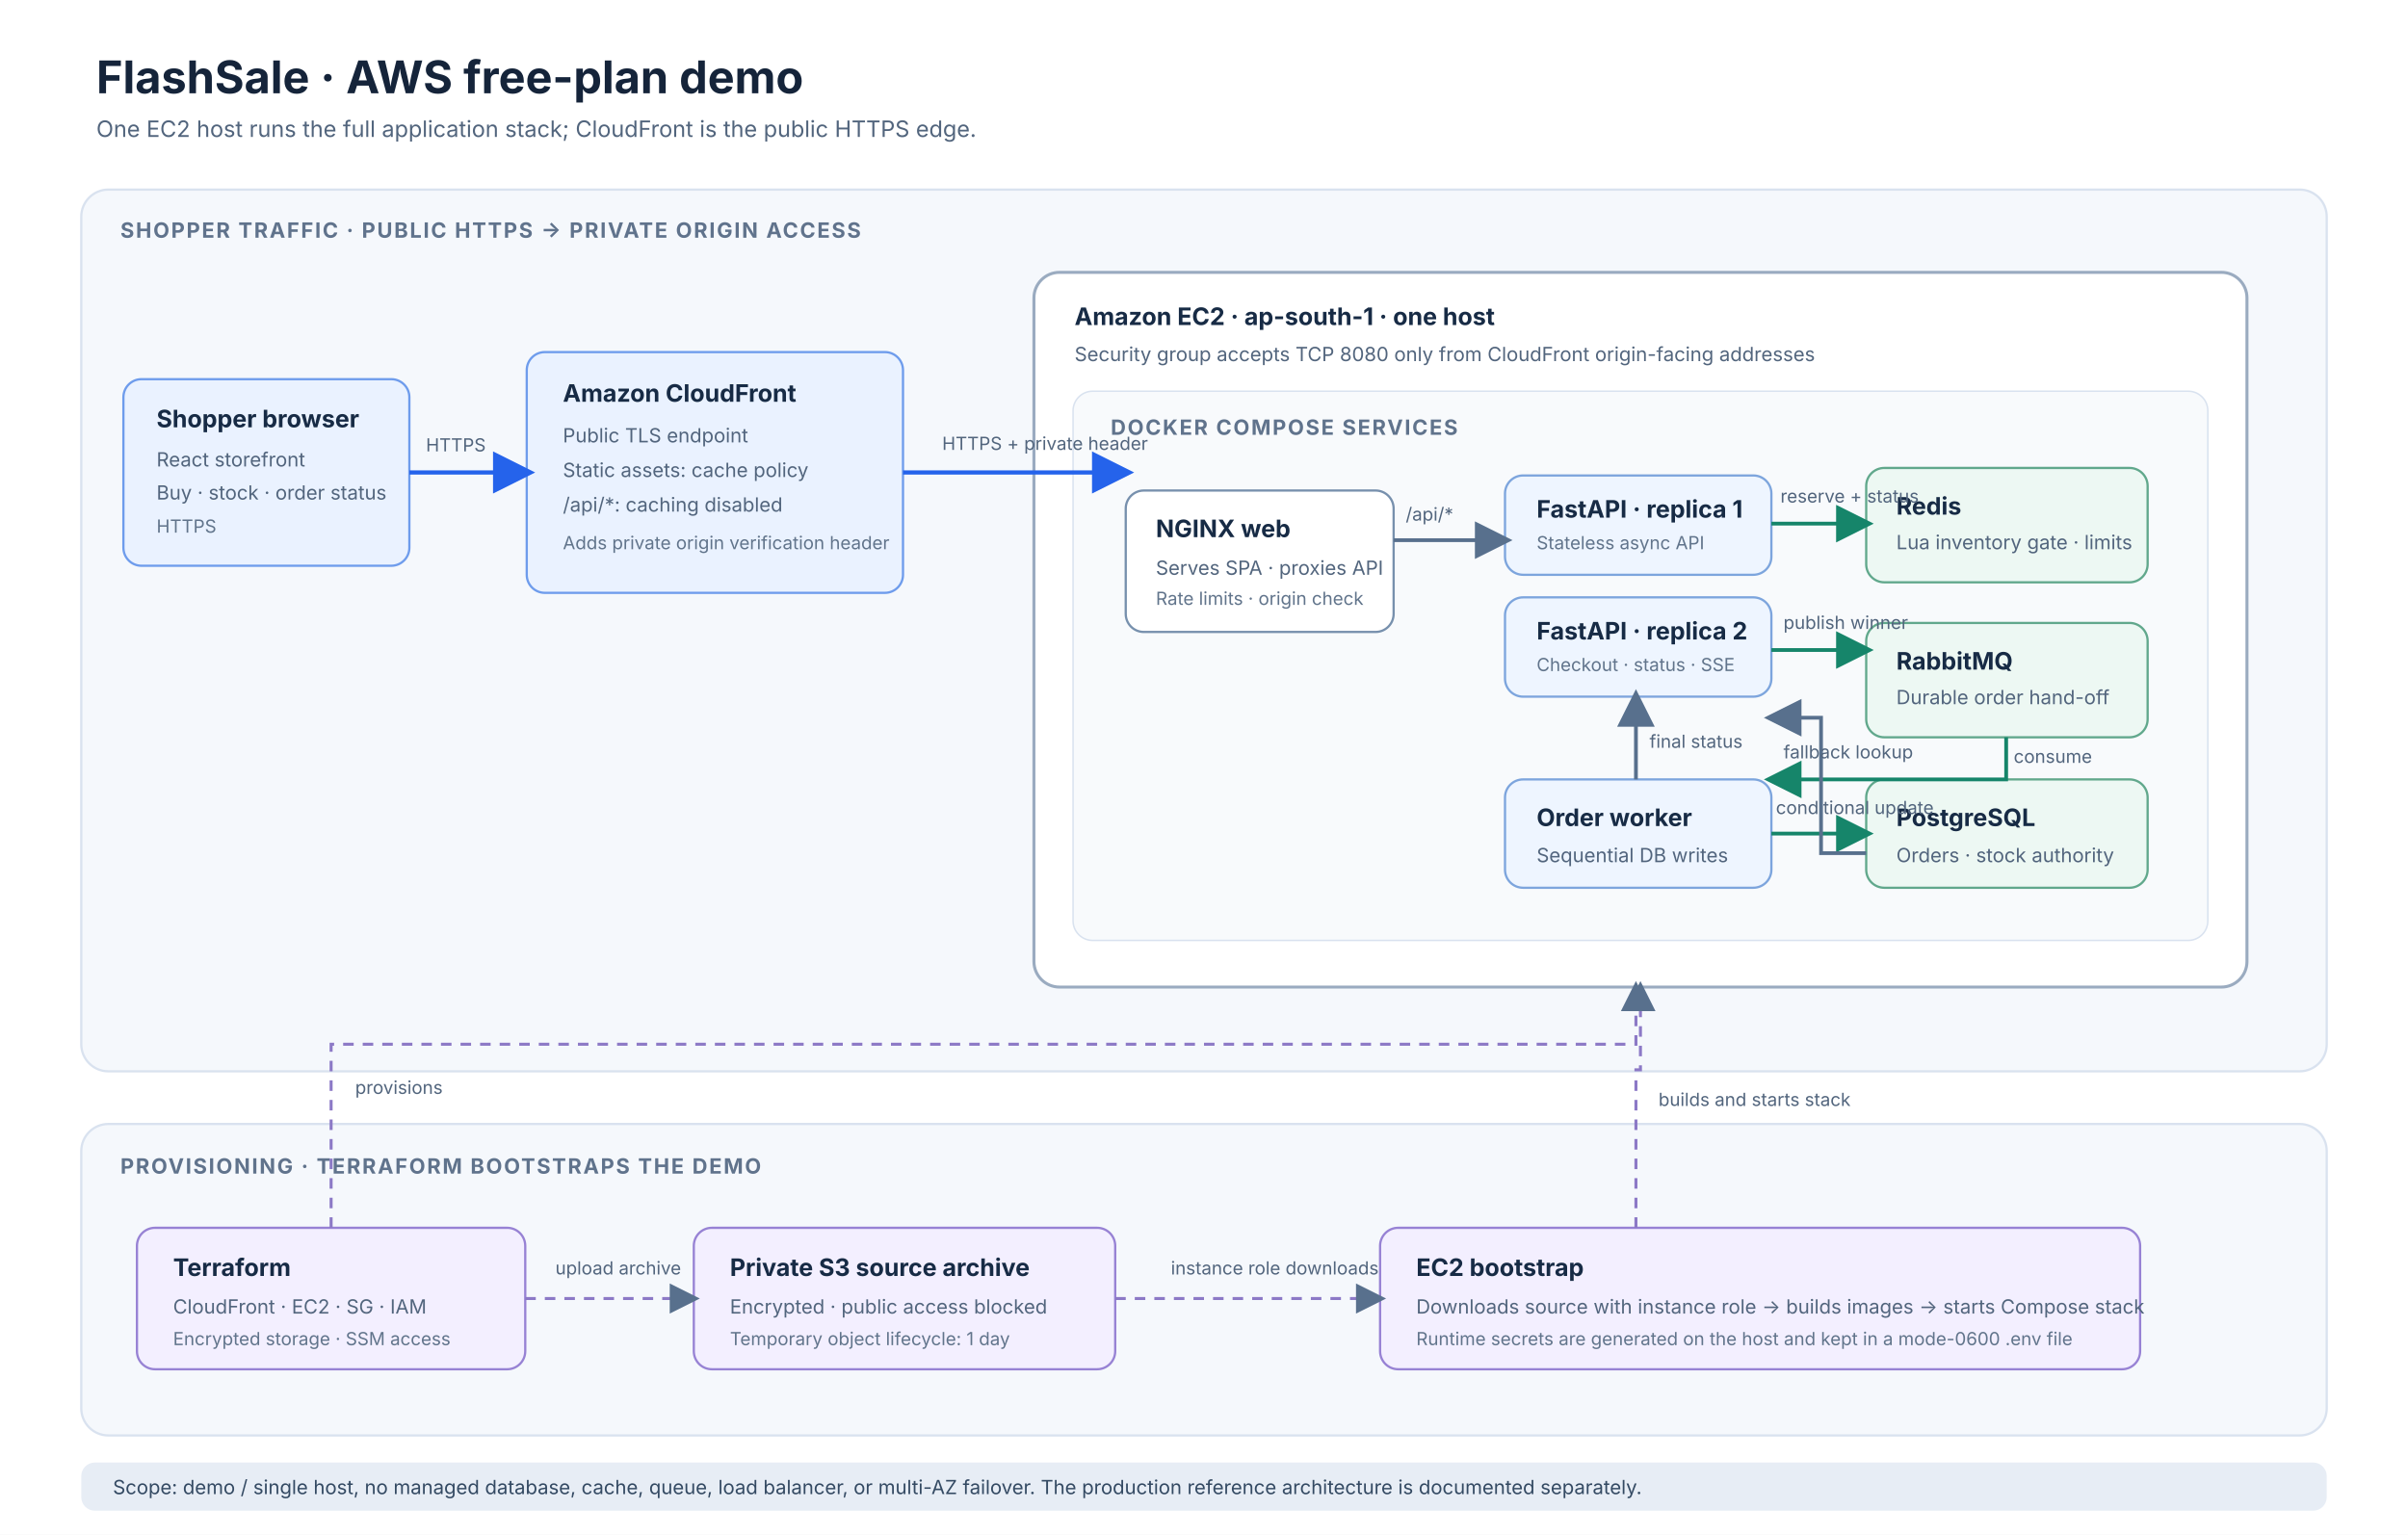
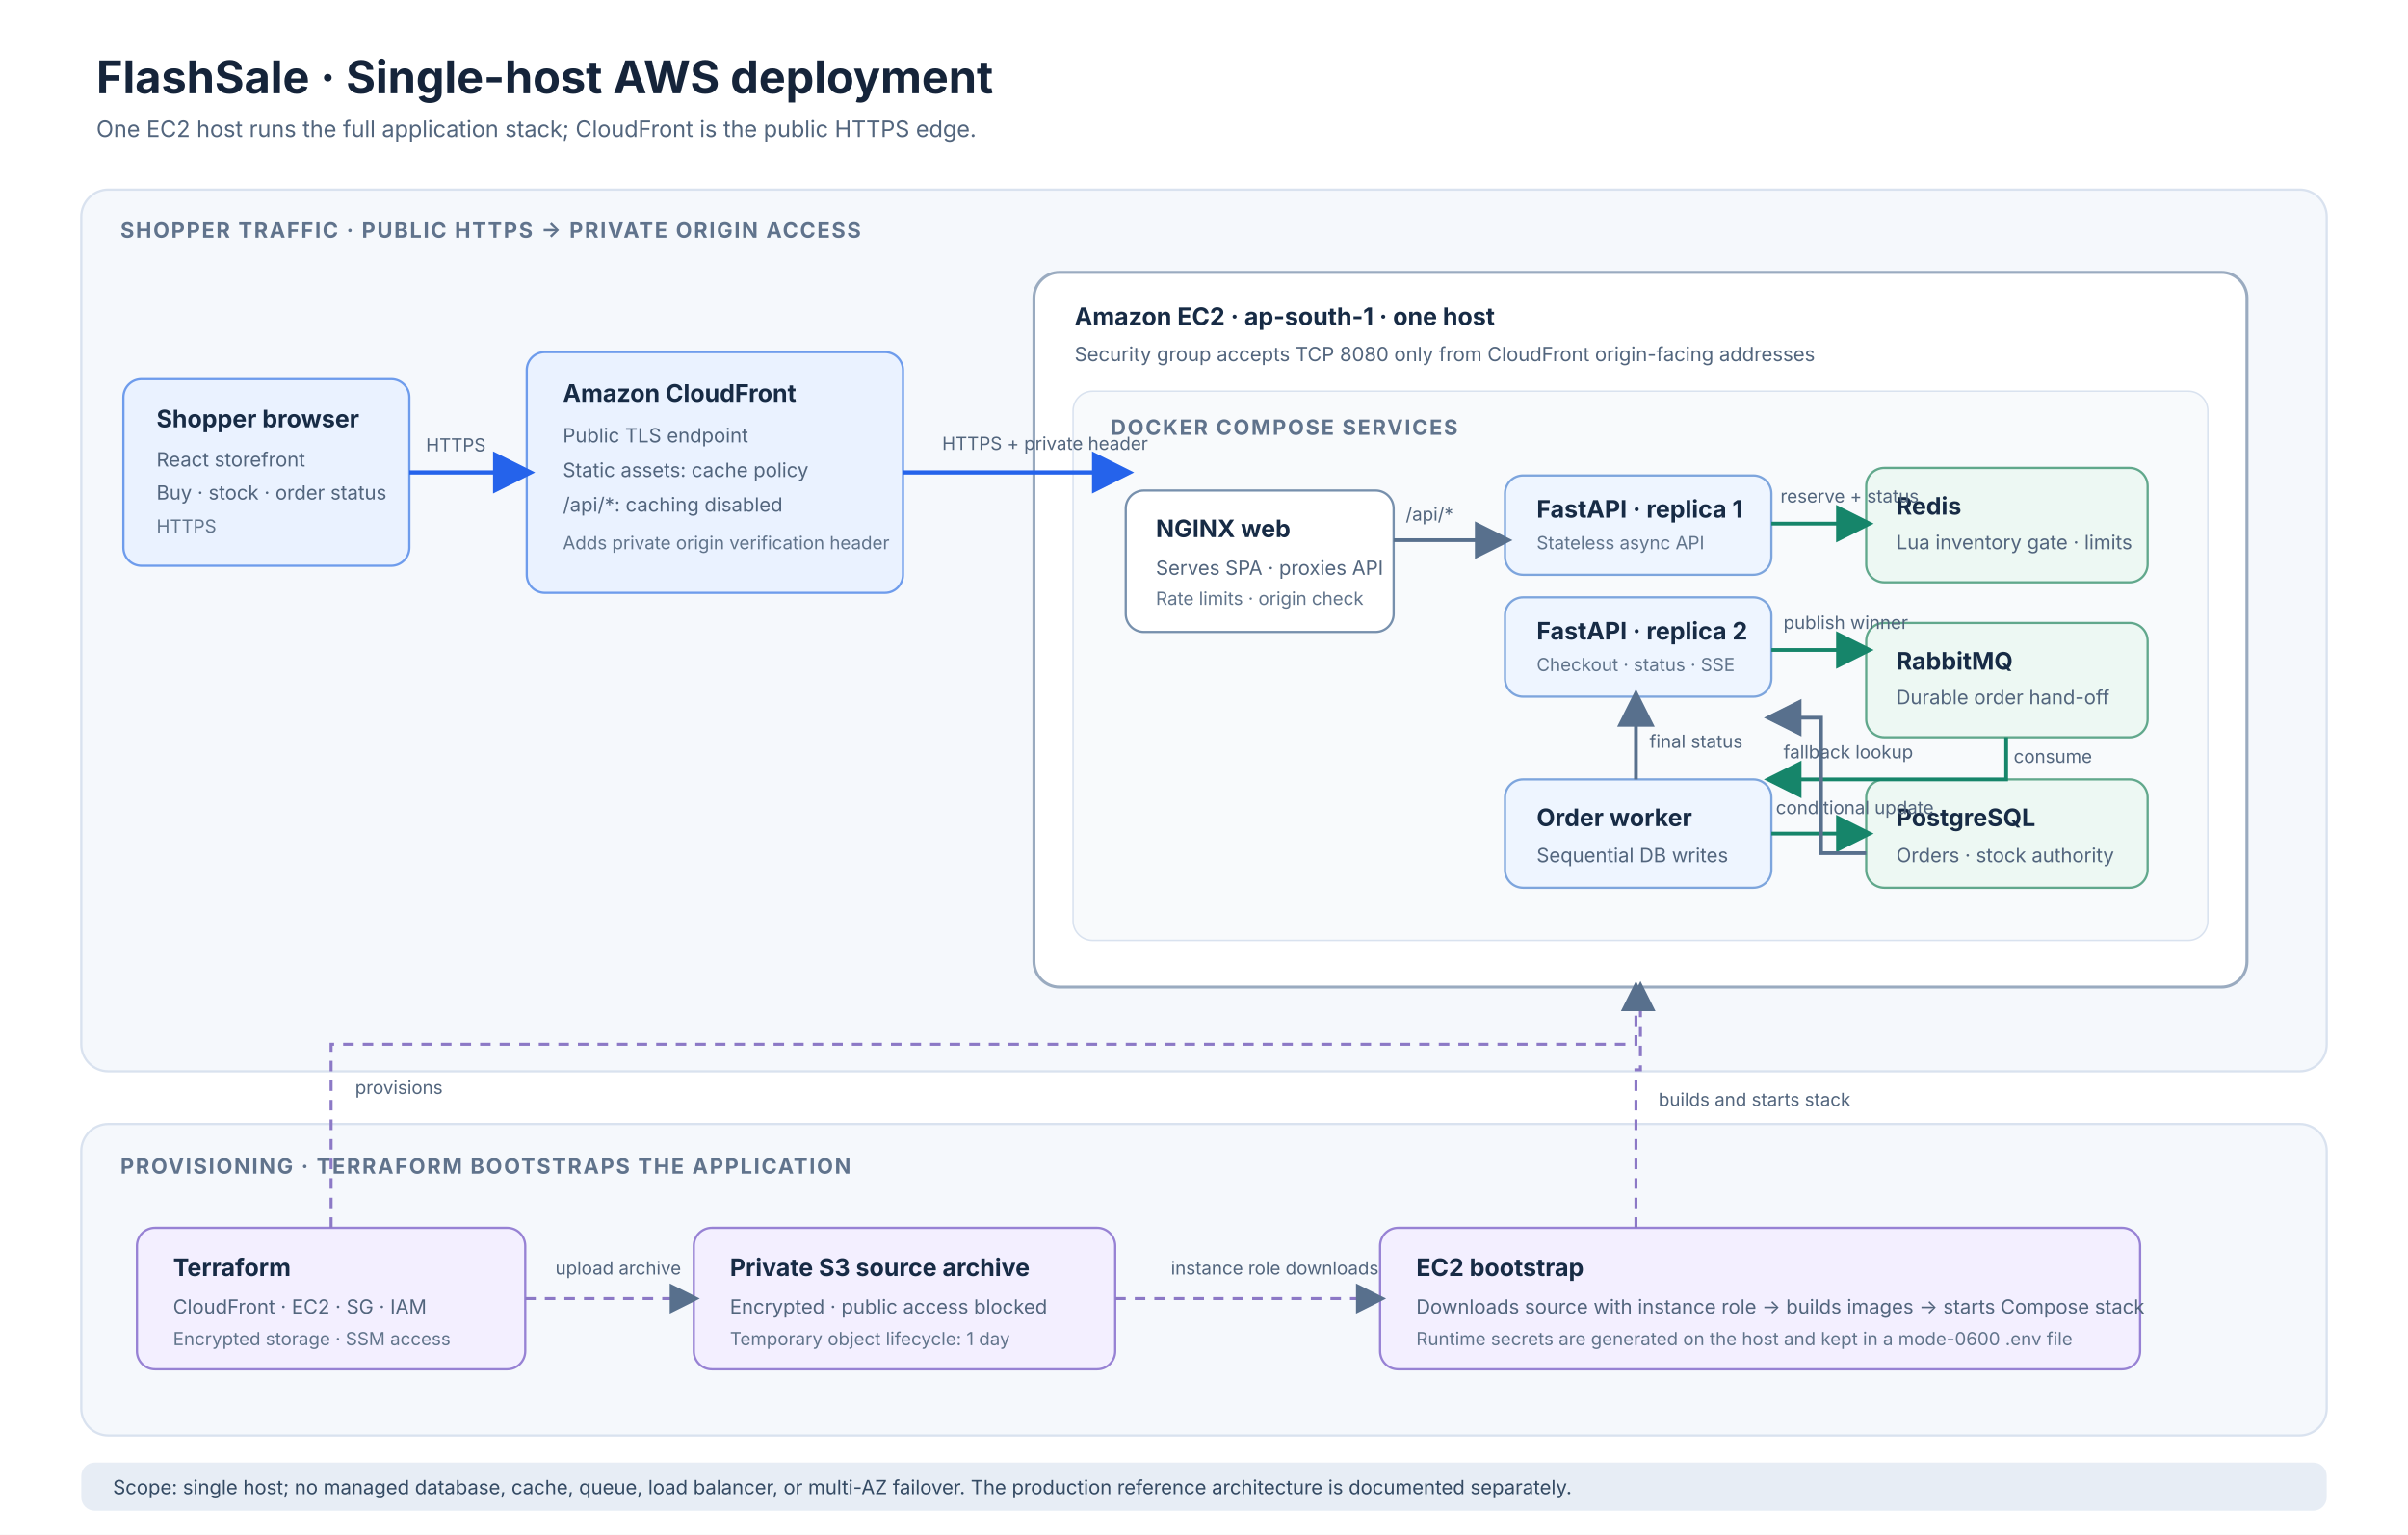
<svg xmlns="http://www.w3.org/2000/svg" width="1600" height="1020" viewBox="0 0 1600 1020" role="img" aria-labelledby="title desc">
  <defs>
    <marker id="arrow" markerWidth="10" markerHeight="10" refX="8" refY="5" orient="auto">
      <path d="M0 0L10 5L0 10z" fill="#58708d" />
    </marker>
    <marker id="arrowBlue" markerWidth="10" markerHeight="10" refX="8" refY="5" orient="auto">
      <path d="M0 0L10 5L0 10z" fill="#2563eb" />
    </marker>
    <marker id="arrowGreen" markerWidth="10" markerHeight="10" refX="8" refY="5" orient="auto">
      <path d="M0 0L10 5L0 10z" fill="#16856a" />
    </marker>
    <style>
      .title{font:700 30px Inter,Segoe UI,Arial,sans-serif;fill:#15243a}.sub{font:15px Inter,Segoe UI,Arial,sans-serif;fill:#52657d}
      .lane{fill:#f5f8fc;stroke:#d9e2ef;stroke-width:1.5}.laneTitle{font:700 14px Inter,Segoe UI,Arial,sans-serif;letter-spacing:1.1px;fill:#60738c}
      .box{fill:#fff;stroke:#aabbd0;stroke-width:1.5;rx:12}.edge{fill:#eaf2ff;stroke:#6e9cec}.compute{fill:#fff;stroke:#7790ad}.app{fill:#eef5ff;stroke:#7da5dd}.data{fill:#edf8f3;stroke:#61a88c}.ops{fill:#f3efff;stroke:#9782d4}.boxTitle{font:700 16px Inter,Segoe UI,Arial,sans-serif;fill:#172b45}.boxText{font:13px Inter,Segoe UI,Arial,sans-serif;fill:#52657d}.small{font:12px Inter,Segoe UI,Arial,sans-serif;fill:#61748b}
      .flow{fill:none;stroke:#58708d;stroke-width:2.5;marker-end:url(#arrow)}.flowBlue{fill:none;stroke:#2563eb;stroke-width:2.8;marker-end:url(#arrowBlue)}.flowGreen{fill:none;stroke:#16856a;stroke-width:2.5;marker-end:url(#arrowGreen)}.dashed{fill:none;stroke:#8c79c6;stroke-width:2;stroke-dasharray:7 6;marker-end:url(#arrow)}
      .label{font:12px Inter,Segoe UI,Arial,sans-serif;fill:#52657d}.pill{fill:#e7edf5;rx:9}.footer{font:13px Inter,Segoe UI,Arial,sans-serif;fill:#344a63}
    </style>
  </defs>
  <rect width="1600" height="1020" fill="#fff" />
-   <text x="64" y="62" class="title">FlashSale · AWS free-plan demo</text>
+   <text x="64" y="62" class="title">FlashSale · Single-host AWS deployment</text>
  <text x="64" y="91" class="sub">One EC2 host runs the full application stack; CloudFront is the public HTTPS edge.</text>
  <rect x="54" y="126" width="1492" height="586" rx="18" class="lane" />
  <text x="80" y="158" class="laneTitle">SHOPPER TRAFFIC · PUBLIC HTTPS → PRIVATE ORIGIN ACCESS</text>
  <rect x="82" y="252" width="190" height="124" class="box edge" />
  <text x="104" y="284" class="boxTitle">Shopper browser</text>
  <text x="104" y="310" class="boxText">React storefront</text>
  <text x="104" y="332" class="boxText">Buy · stock · order status</text>
  <text x="104" y="354" class="small">HTTPS</text>
  <rect x="350" y="234" width="250" height="160" class="box edge" />
  <text x="374" y="267" class="boxTitle">Amazon CloudFront</text>
  <text x="374" y="294" class="boxText">Public TLS endpoint</text>
  <text x="374" y="317" class="boxText">Static assets: cache policy</text>
  <text x="374" y="340" class="boxText">/api/*: caching disabled</text>
  <text x="374" y="365" class="small">Adds private origin verification header</text>
  <rect x="687" y="181" width="806" height="475" rx="17" fill="#fff" stroke="#9aabc0" stroke-width="2" />
  <text x="714" y="216" class="boxTitle">Amazon EC2 · ap-south-1 · one host</text>
  <text x="714" y="240" class="boxText">Security group accepts TCP 8080 only from CloudFront origin-facing addresses</text>
  <rect x="713" y="260" width="754" height="365" rx="13" fill="#f8fafc" stroke="#d9e2ef" />
  <text x="738" y="289" class="laneTitle">DOCKER COMPOSE SERVICES</text>
  <rect x="748" y="326" width="178" height="94" class="box compute" />
  <text x="768" y="357" class="boxTitle">NGINX web</text>
  <text x="768" y="382" class="boxText">Serves SPA · proxies API</text>
  <text x="768" y="402" class="small">Rate limits · origin check</text>
  <rect x="1000" y="316" width="177" height="66" class="box app" />
  <text x="1021" y="344" class="boxTitle">FastAPI · replica 1</text>
  <text x="1021" y="365" class="small">Stateless async API</text>
  <rect x="1000" y="397" width="177" height="66" class="box app" />
  <text x="1021" y="425" class="boxTitle">FastAPI · replica 2</text>
  <text x="1021" y="446" class="small">Checkout · status · SSE</text>
  <rect x="1240" y="311" width="187" height="76" class="box data" />
  <text x="1260" y="342" class="boxTitle">Redis</text>
  <text x="1260" y="365" class="boxText">Lua inventory gate · limits</text>
  <rect x="1240" y="414" width="187" height="76" class="box data" />
  <text x="1260" y="445" class="boxTitle">RabbitMQ</text>
  <text x="1260" y="468" class="boxText">Durable order hand-off</text>
  <rect x="1000" y="518" width="177" height="72" class="box app" />
  <text x="1021" y="549" class="boxTitle">Order worker</text>
  <text x="1021" y="573" class="boxText">Sequential DB writes</text>
  <rect x="1240" y="518" width="187" height="72" class="box data" />
  <text x="1260" y="549" class="boxTitle">PostgreSQL</text>
  <text x="1260" y="573" class="boxText">Orders · stock authority</text>
  <path d="M272 314H350" class="flowBlue" />
  <text x="283" y="300" class="label">HTTPS</text>
  <path d="M600 314H748" class="flowBlue" />
  <text x="626" y="299" class="label">HTTPS + private header</text>
  <path d="M926 359H1000" class="flow" />
  <text x="934" y="346" class="label">/api/*</text>
  <path d="M1177 348H1240" class="flowGreen" />
  <text x="1183" y="334" class="label">reserve + status</text>
  <path d="M1177 432H1240" class="flowGreen" />
  <text x="1185" y="418" class="label">publish winner</text>
  <path d="M1333 490V518H1177" class="flowGreen" />
  <text x="1338" y="507" class="label">consume</text>
  <path d="M1177 554H1240" class="flowGreen" />
  <text x="1180" y="541" class="label">conditional update</text>
  <path d="M1087 518V463" class="flow" />
  <text x="1096" y="497" class="label">final status</text>
  <path d="M1240 567H1210V477H1177" class="flow" />
  <text x="1185" y="504" class="label">fallback lookup</text>
  <rect x="54" y="747" width="1492" height="207" rx="18" class="lane" />
-   <text x="80" y="780" class="laneTitle">PROVISIONING · TERRAFORM BOOTSTRAPS THE DEMO</text>
+   <text x="80" y="780" class="laneTitle">PROVISIONING · TERRAFORM BOOTSTRAPS THE APPLICATION</text>
  <rect x="91" y="816" width="258" height="94" class="box ops" />
  <text x="115" y="848" class="boxTitle">Terraform</text>
  <text x="115" y="873" class="boxText">CloudFront · EC2 · SG · IAM</text>
  <text x="115" y="894" class="small">Encrypted storage · SSM access</text>
  <rect x="461" y="816" width="280" height="94" class="box ops" />
  <text x="485" y="848" class="boxTitle">Private S3 source archive</text>
  <text x="485" y="873" class="boxText">Encrypted · public access blocked</text>
  <text x="485" y="894" class="small">Temporary object lifecycle: 1 day</text>
  <rect x="917" y="816" width="505" height="94" class="box ops" />
  <text x="941" y="848" class="boxTitle">EC2 bootstrap</text>
  <text x="941" y="873" class="boxText">Downloads source with instance role → builds images → starts Compose stack</text>
  <text x="941" y="894" class="small">Runtime secrets are generated on the host and kept in a mode-0600 .env file</text>
  <path d="M349 863H461" class="dashed" />
  <text x="369" y="847" class="label">upload archive</text>
  <path d="M741 863H917" class="dashed" />
  <text x="778" y="847" class="label">instance role downloads</text>
  <path d="M220 816V694H1087V656" class="dashed" />
  <text x="236" y="727" class="label">provisions</text>
  <path d="M1087 816V711H1090V656" class="dashed" />
  <text x="1102" y="735" class="label">builds and starts stack</text>
  <rect x="54" y="972" width="1492" height="32" class="pill" />
-   <text x="75" y="993" class="footer">Scope: demo / single host, no managed database, cache, queue, load balancer, or multi-AZ failover. The production reference architecture is documented separately.</text>
+   <text x="75" y="993" class="footer">Scope: single host; no managed database, cache, queue, load balancer, or multi-AZ failover. The production reference architecture is documented separately.</text>
</svg>
